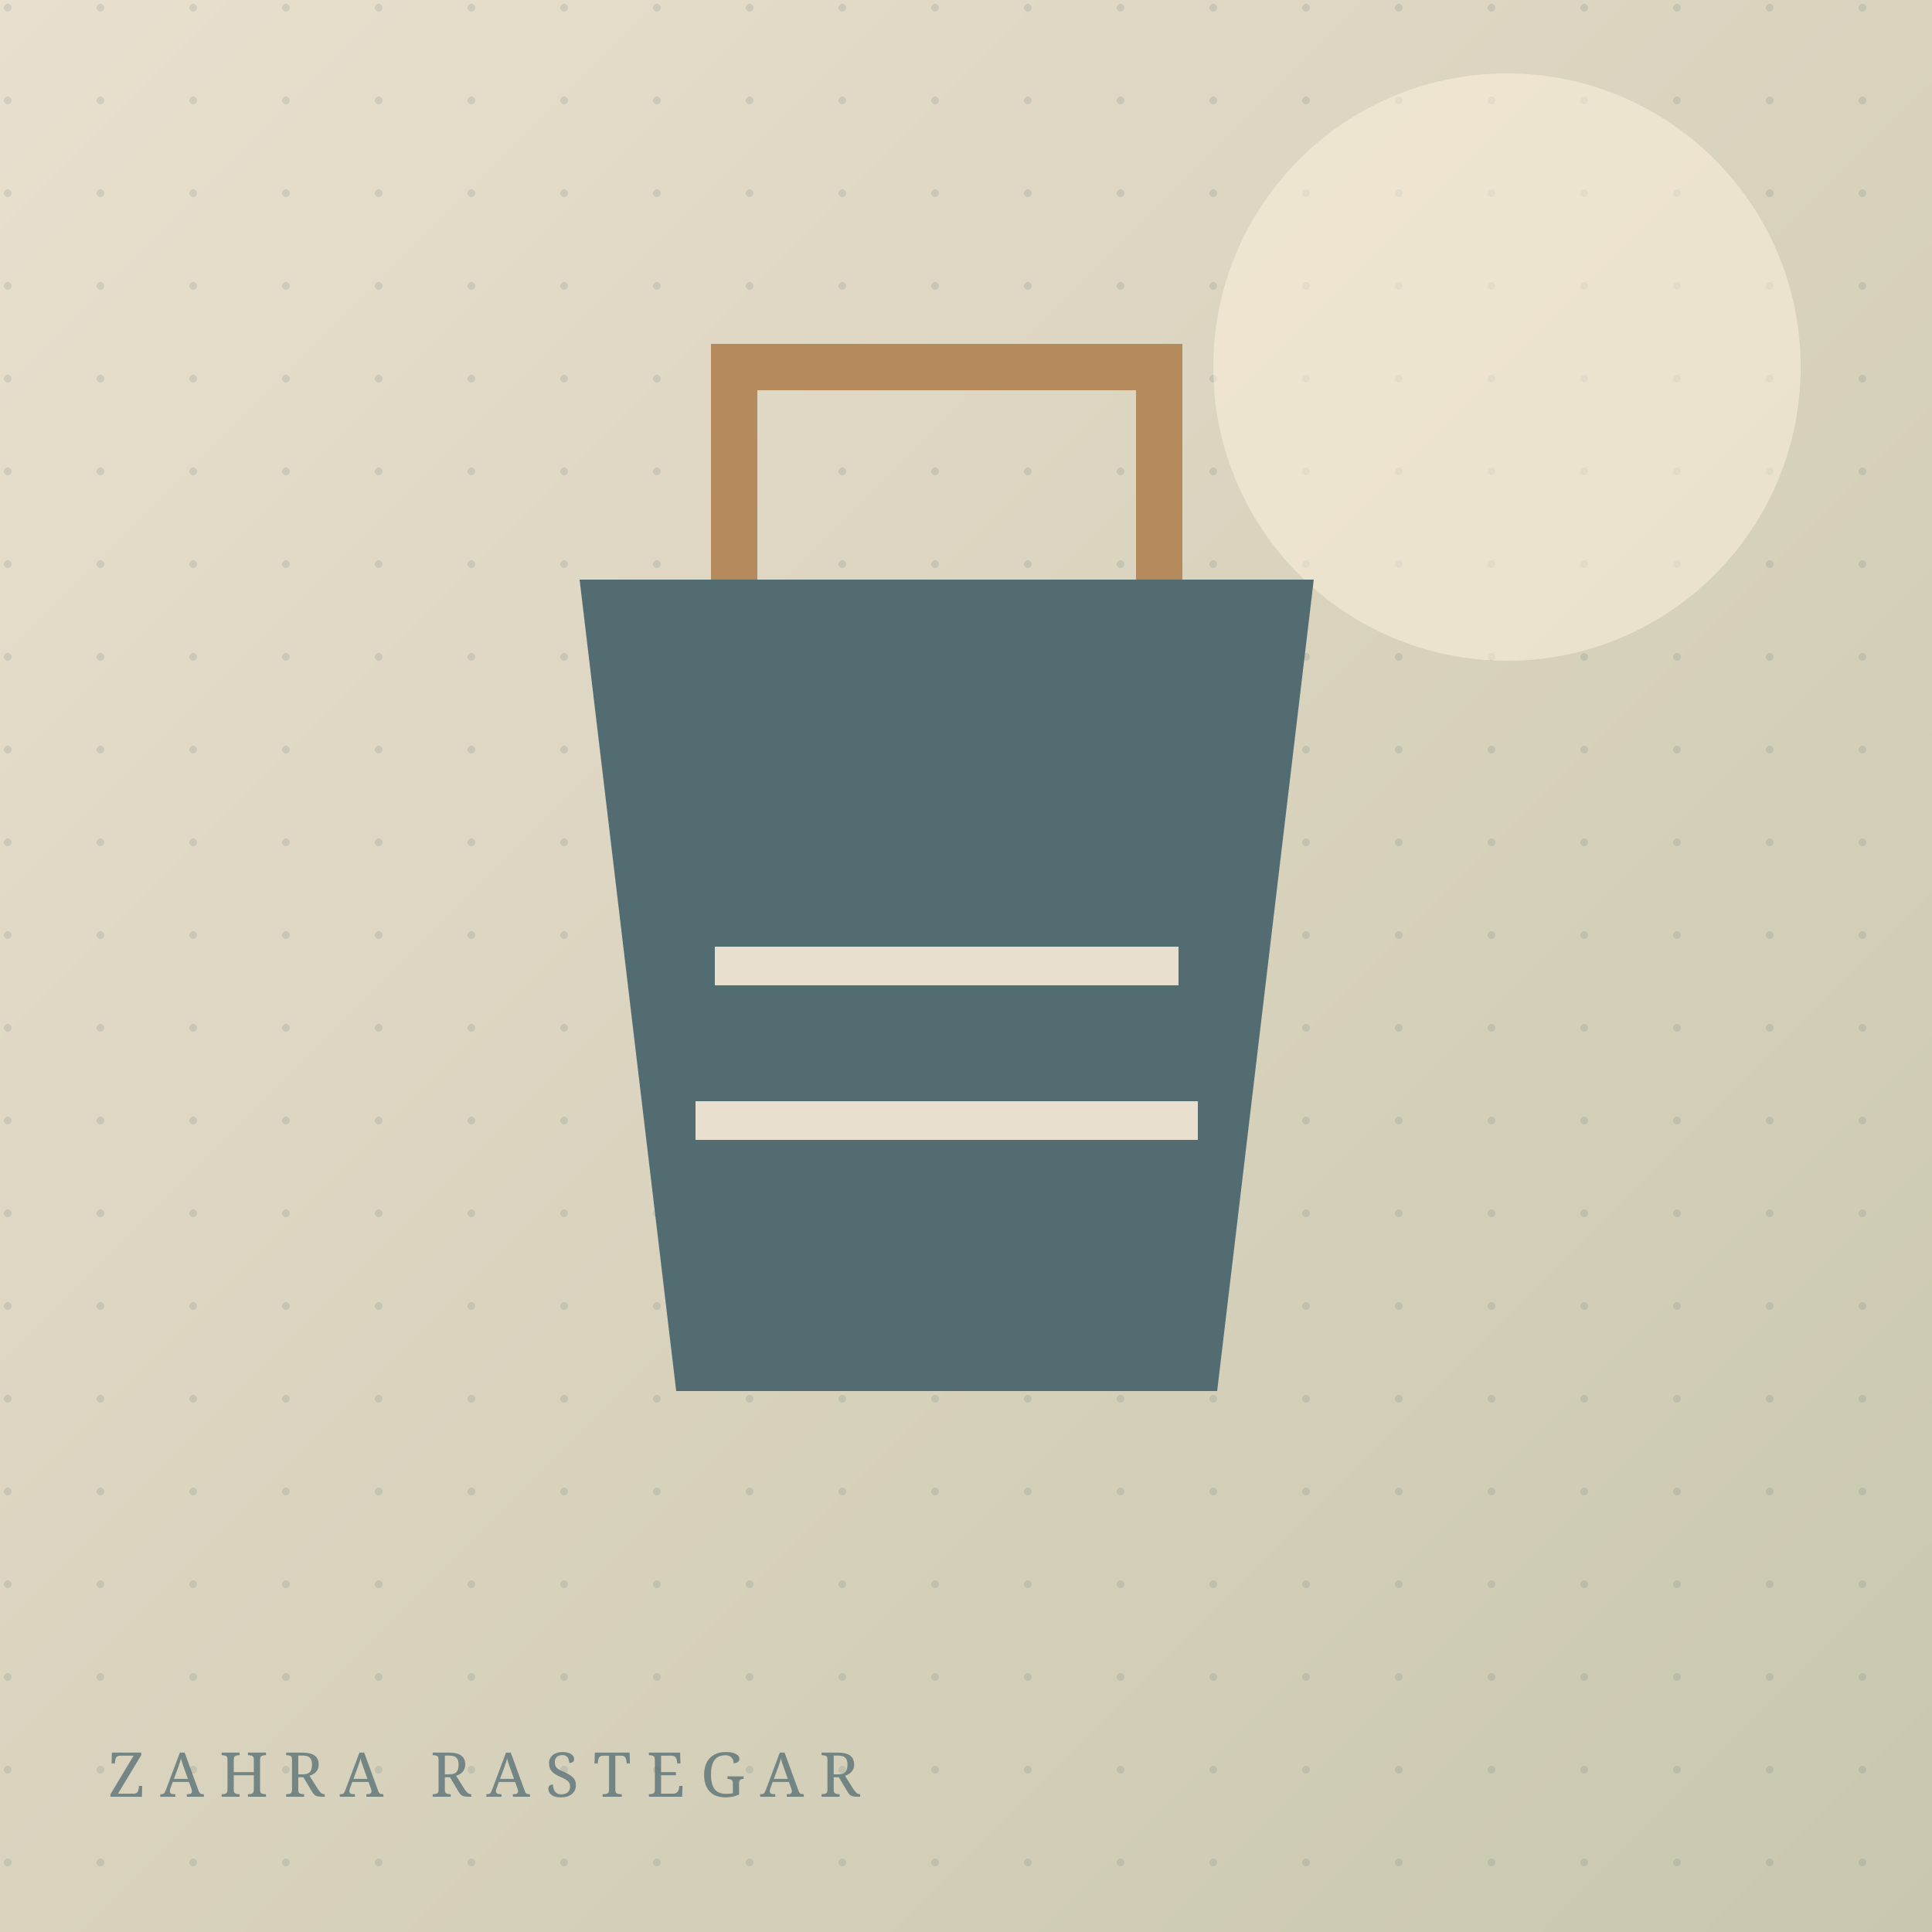
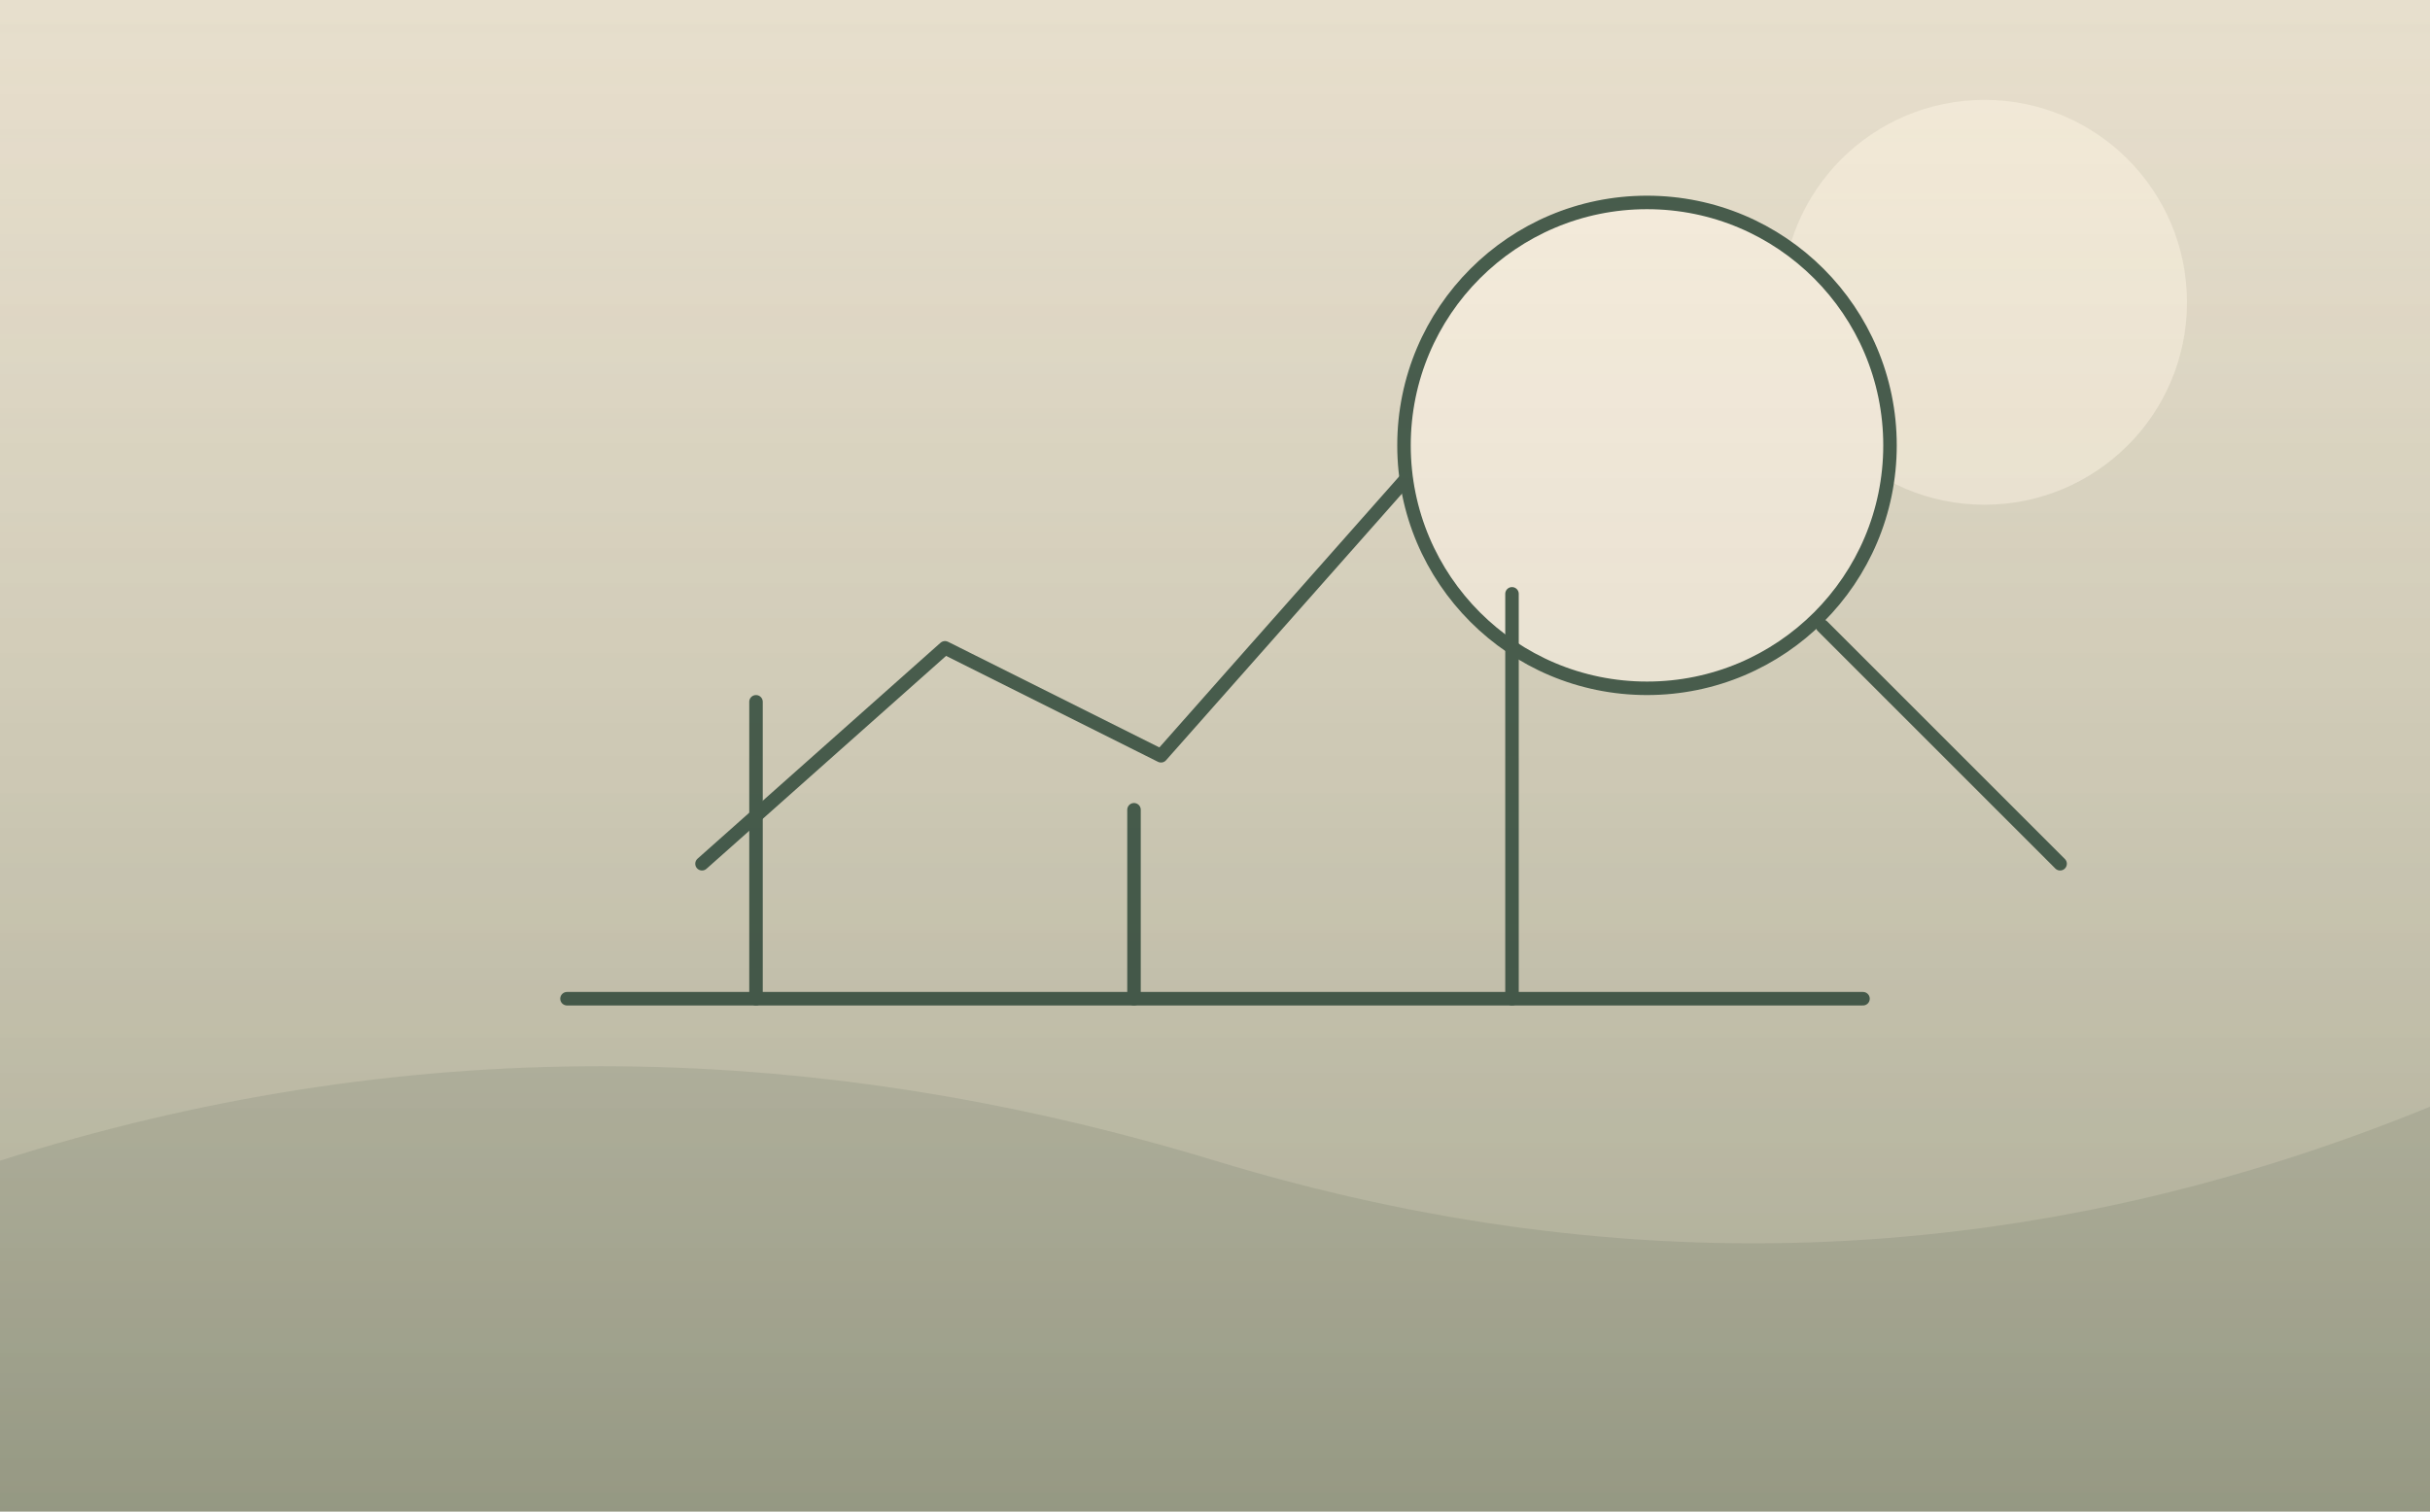
- <svg xmlns="http://www.w3.org/2000/svg" viewBox="0 0 500 500">
+ <svg xmlns="http://www.w3.org/2000/svg" viewBox="0 0 900 560">
  <defs>
-     <linearGradient id="a" x2="1" y2="1">
-       <stop stop-color="#e9dfce" />
-       <stop offset="1" stop-color="#c9c7ae" />
+     <linearGradient id="bg" x2="0" y2="1">
+       <stop stop-color="#e6ddca" />
+       <stop offset="1" stop-color="#c7c2a9" />
    </linearGradient>
-     <pattern id="d" width="24" height="24" patternUnits="userSpaceOnUse">
-       <circle cx="2" cy="2" r="1" fill="#526c72" opacity=".16" />
-     </pattern>
+     <linearGradient id="shade" x2="0" y2="1">
+       <stop stop-color="#fff" stop-opacity=".05" />
+       <stop offset="1" stop-color="#24382c" stop-opacity=".22" />
+     </linearGradient>
  </defs>
-   <rect width="500" height="500" fill="url(#a)" />
-   <rect width="500" height="500" fill="url(#d)" />
-   <circle cx="390" cy="95" r="76" fill="#fff4df" opacity=".5" />
-   <path d="M150 150h190l-25 210H175z" fill="#526c72" />
-   <path d="M190 150V95h110v55" fill="none" stroke="#b58a5d" stroke-width="12" />
-   <path d="M185 250h120M180 290h130" stroke="#e9dfce" stroke-width="10" />
-   <text x="28" y="465" font-family="Georgia,serif" font-size="16" letter-spacing="4" fill="#526c72" opacity=".75">ZAHRA RASTEGAR</text>
+   <rect width="900" height="560" fill="url(#bg)" />
+   <circle cx="735" cy="112" r="75" fill="#f7edda" opacity=".68" />
+   <path d="M0 430 Q220 360 450 430 T900 410 V560 H0Z" fill="#3b5140" opacity=".13" />
+   <g stroke="#3b5140" stroke-width="5" stroke-linecap="round" stroke-linejoin="round" fill="none">
+     <path d="M210 370h480M260 320l90-80 80 40 115-130 95 35" />
+     <circle cx="610" cy="165" r="90" fill="#f4ead9" stroke="#3b5140" />
+     <path d="M675 232l88 88M280 370V260M420 370V300M560 370V220" />
+   </g>
+   <rect width="900" height="560" fill="url(#shade)" />
</svg>
